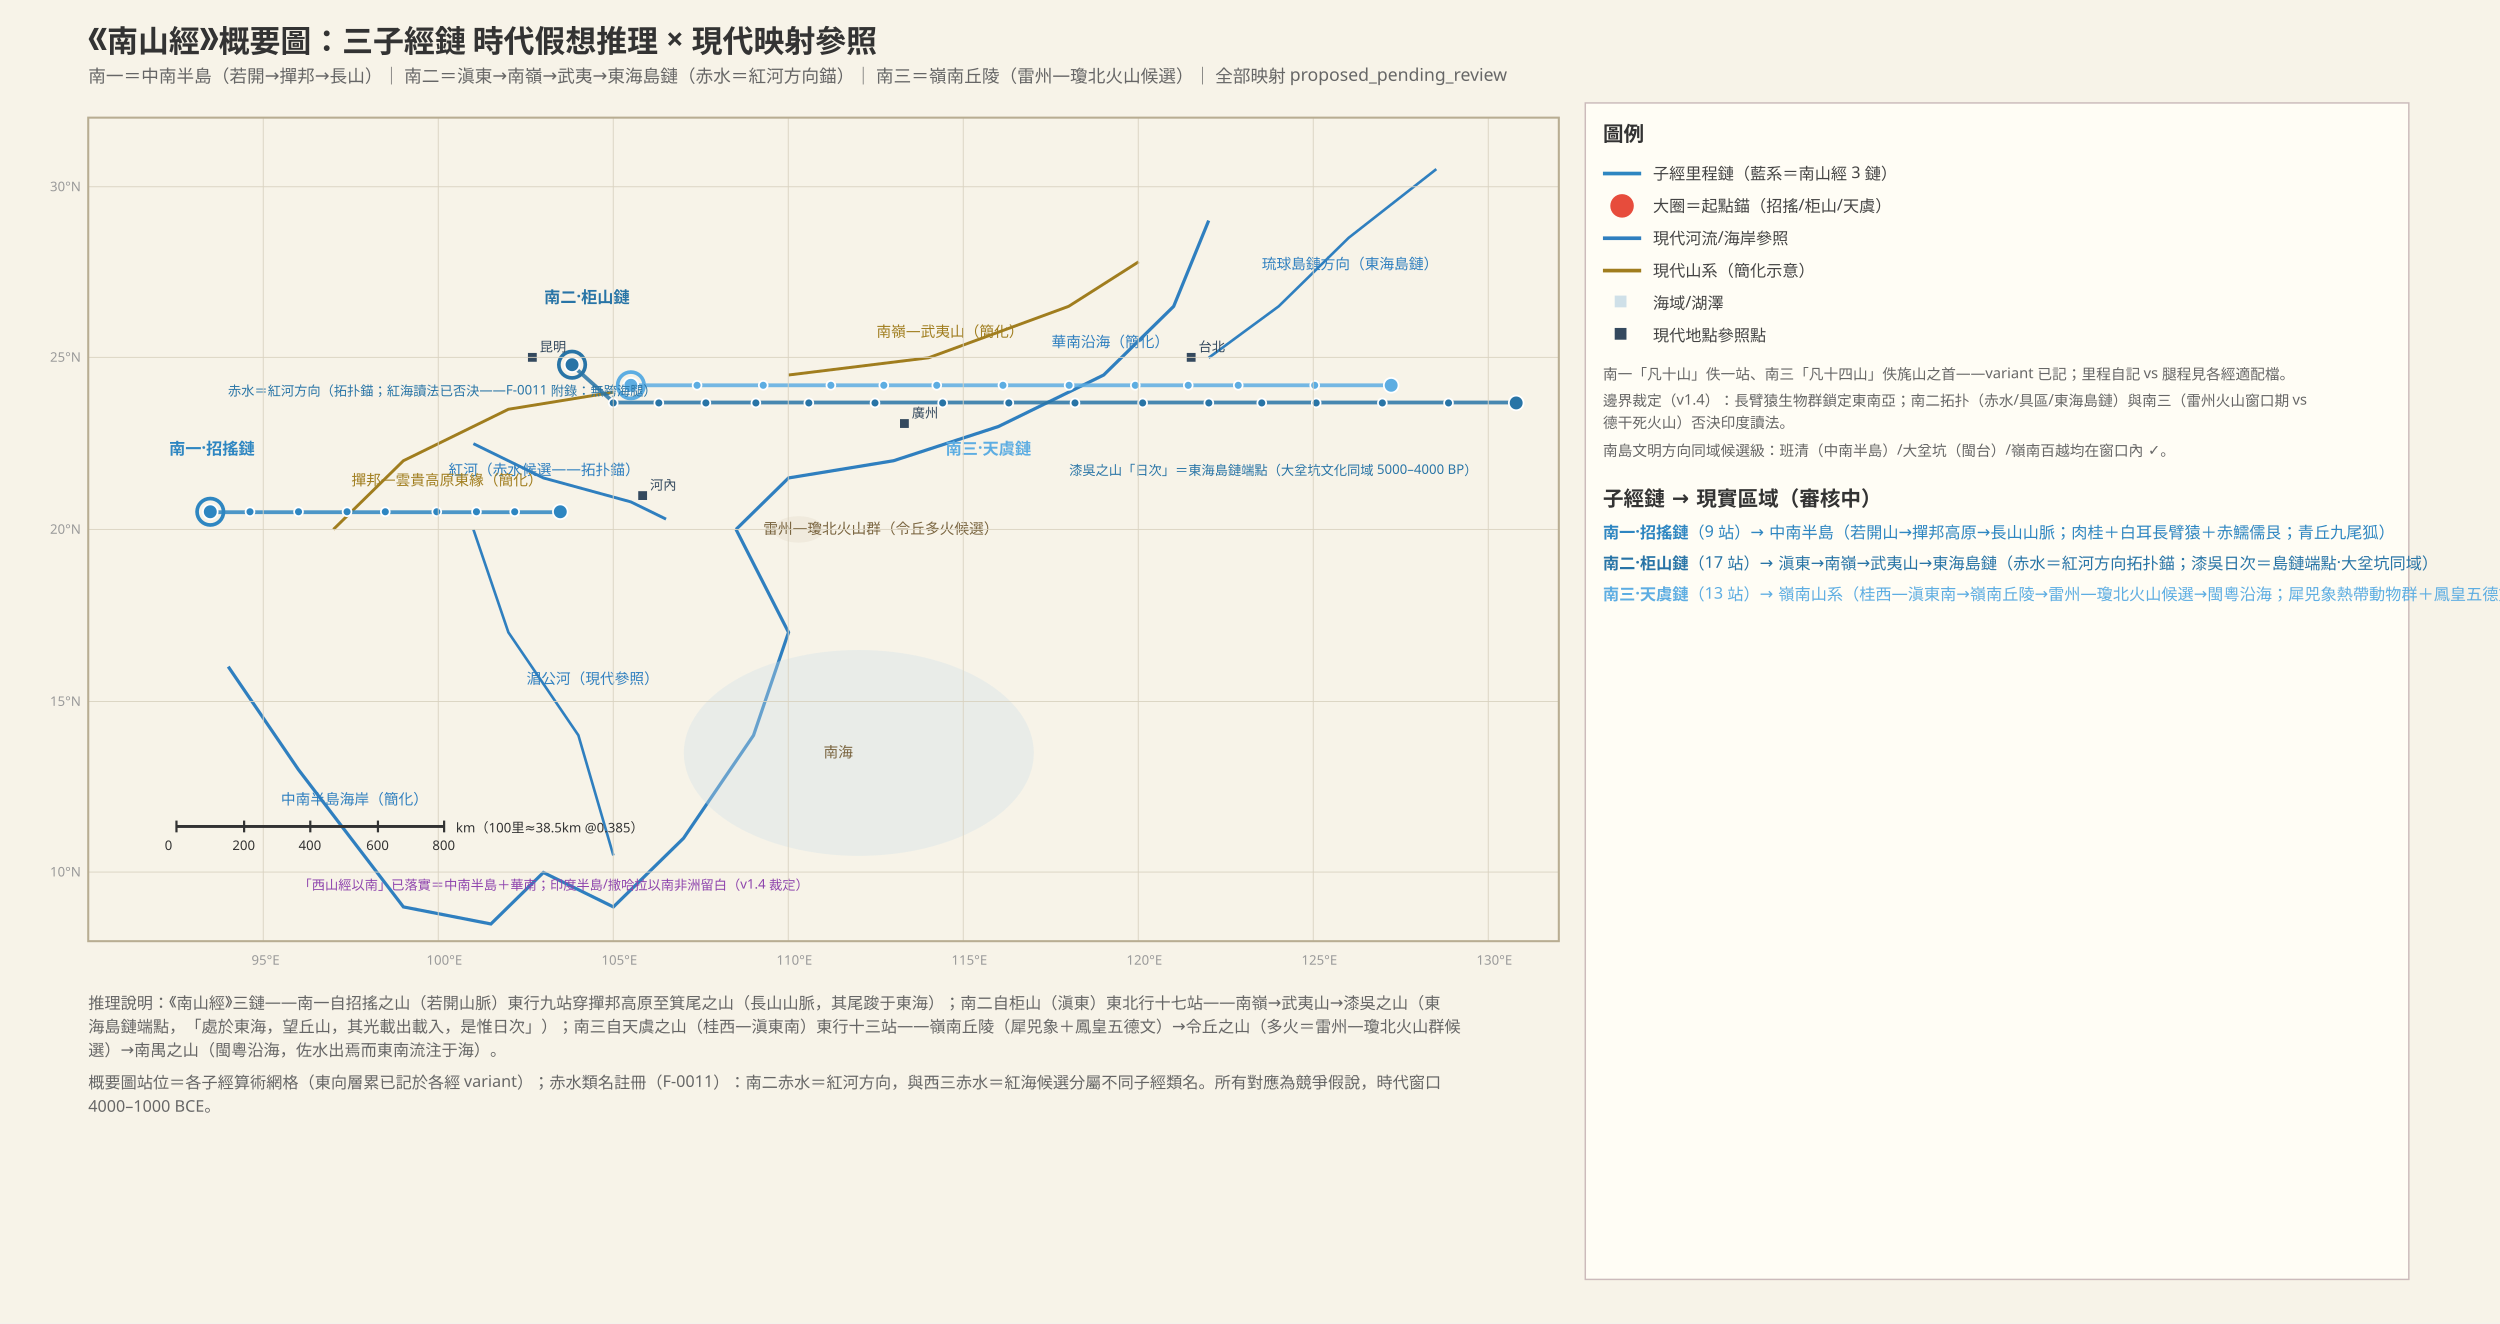
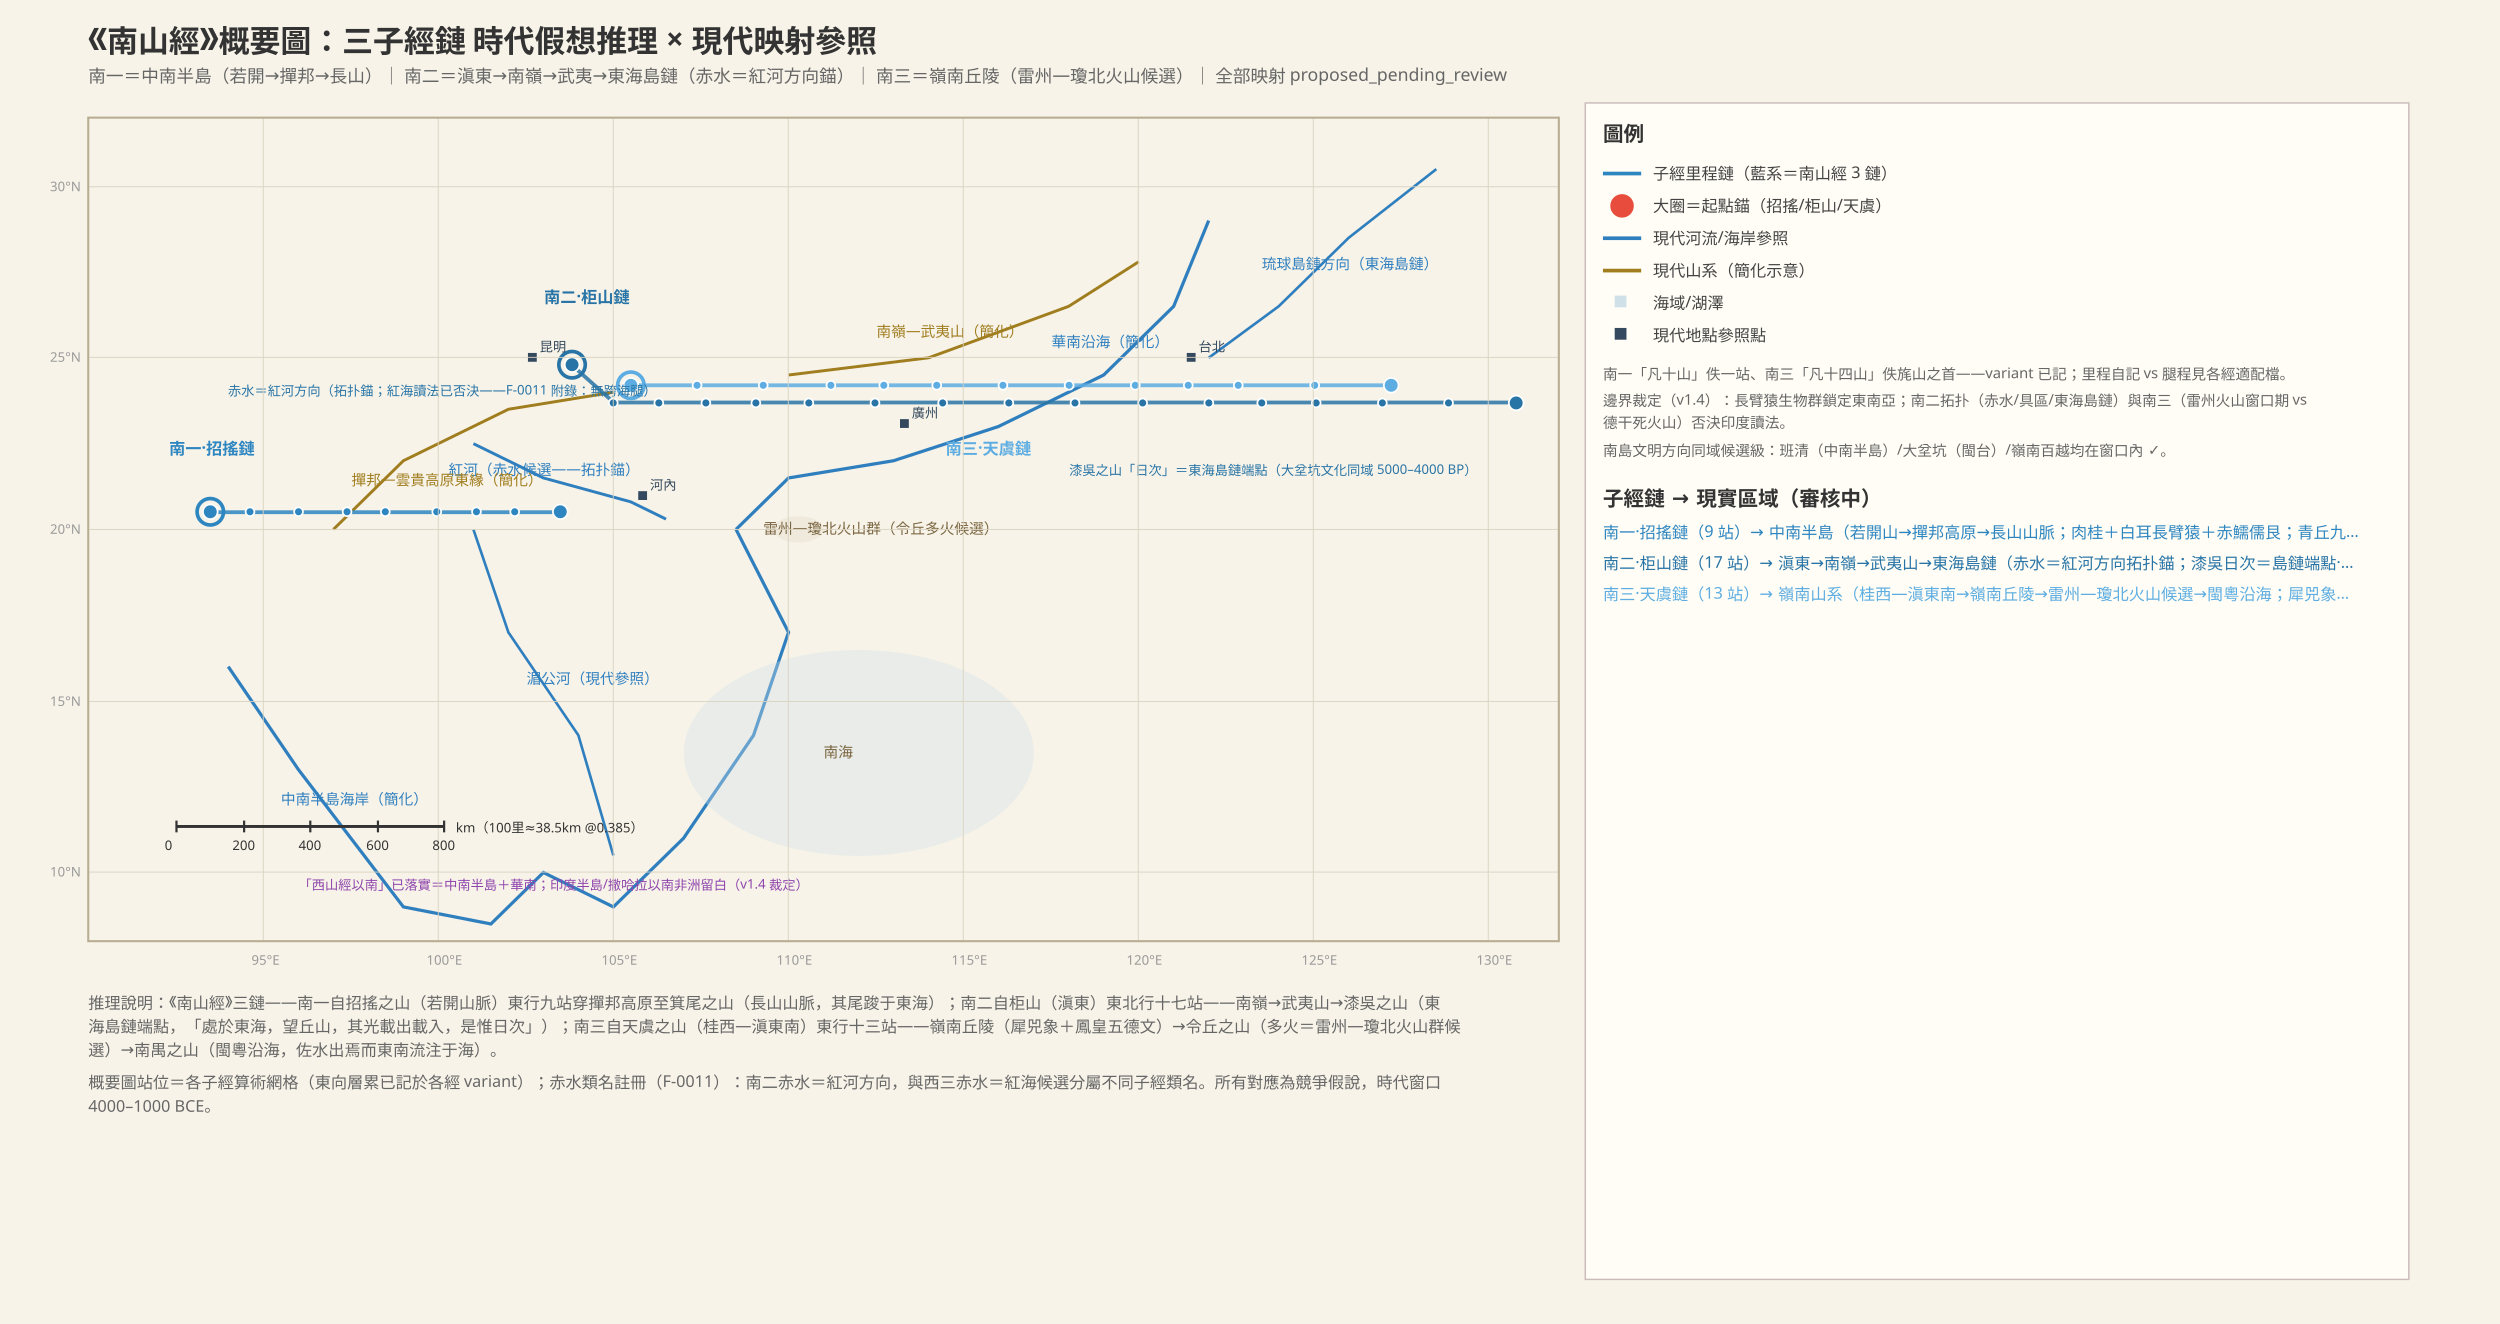
<svg xmlns="http://www.w3.org/2000/svg" width="1700" height="900" font-family="PingFang SC, Hiragino Sans GB, Microsoft YaHei, sans-serif">
  <rect width="1700" height="900" fill="#f7f3e8" />
  <clipPath id="mapclip">
    <rect x="60" y="80" width="1000" height="560" />
  </clipPath>
  <defs>
    <clipPath id="mapclip">
      <rect x="60" y="80" width="1000" height="560" />
    </clipPath>
    <pattern id="sand" width="8" height="8" patternUnits="userSpaceOnUse">
      <rect width="8" height="8" fill="#efe3c0" />
      <circle cx="2" cy="2" r="0.8" fill="#d6b96a" />
      <circle cx="6" cy="6" r="0.8" fill="#d6b96a" />
    </pattern>
  </defs>
  <text x="60" y="34" font-size="21" font-weight="bold" fill="#333">《南山經》概要圖：三子經鏈 時代假想推理 × 現代映射參照</text>
  <text x="60" y="56" font-size="12" fill="#666">南一＝中南半島（若開→撣邦→長山）｜ 南二＝滇東→南嶺→武夷→東海島鏈（赤水＝紅河方向錨）｜ 南三＝嶺南丘陵（雷州—瓊北火山候選）｜ 全部映射 proposed_pending_review</text>
  <g clip-path="url(#mapclip)">
    <polyline points="155.2,453.3 202.9,523.3 274.3,616.7 333.8,628.3 369.5,593.3 417.1,616.7 464.8,570.0 512.4,500.0 536.2,430.0 500.5,360.0" fill="none" stroke="#2f7fbf" stroke-width="2.2" />
    <text x="191" y="547" font-size="10" fill="#2f7fbf">中南半島海岸（簡化）</text>
    <polyline points="500.5,360.0 536.2,325.0 607.6,313.3 679.0,290.0 750.5,255.0 798.1,208.3 821.9,150.0" fill="none" stroke="#2f7fbf" stroke-width="2.2" />
    <text x="715" y="236" font-size="10" fill="#2f7fbf">華南沿海（簡化）</text>
    <polyline points="821.9,243.3 869.5,208.3 917.1,161.7 976.7,115.0" fill="none" stroke="#2f7fbf" stroke-width="1.8" />
    <text x="858" y="183" font-size="10" fill="#2f7fbf">琉球島鏈方向（東海島鏈）</text>
    <polyline points="321.9,301.7 369.5,325.0 429.0,341.3 452.9,353.0" fill="none" stroke="#2f7fbf" stroke-width="2" />
    <text x="305" y="323" font-size="10" fill="#2f7fbf">紅河（赤水候選——拓扑錨）</text>
    <polyline points="321.9,360.0 345.7,430.0 393.3,500.0 417.1,581.7" fill="none" stroke="#2f7fbf" stroke-width="1.8" />
    <text x="358" y="465" font-size="10" fill="#2f7fbf">湄公河（現代參照）</text>
    <polyline points="226.7,360.0 274.3,313.3 345.7,278.3 417.1,266.7" fill="none" stroke="#a07d1e" stroke-width="2" />
    <text x="239" y="330" font-size="10" fill="#a07d1e">撣邦—雲貴高原東緣（簡化）</text>
    <polyline points="536.2,255.0 631.4,243.3 726.7,208.3 774.3,178.0" fill="none" stroke="#a07d1e" stroke-width="2" />
    <text x="596" y="229" font-size="10" fill="#a07d1e">南嶺—武夷山（簡化）</text>
    <ellipse cx="584" cy="512" rx="119" ry="70" fill="#cfe0e8" opacity="0.35" />
    <text x="560" y="515" font-size="10" fill="#7a6540">南海</text>
    <ellipse cx="543" cy="360" rx="17" ry="9" fill="#e2d9c8" opacity="0.35" />
    <text x="519" y="363" font-size="10" fill="#7a6540">雷州—瓊北火山群（令丘多火候選）</text>
    <polyline points="143.3,348.3 169.8,348.3 203.1,348.3 235.7,348.3 262.1,348.3 297.1,348.3 323.6,348.3 350.0,348.3 380.7,348.3" fill="none" stroke="#2e86c1" stroke-width="2.6" opacity="0.85" />
    <circle cx="143" cy="348" r="5" fill="#2e86c1" stroke="#fff" stroke-width="1.2" />
    <circle cx="170" cy="348" r="3" fill="#2e86c1" stroke="#fff" stroke-width="1.2" />
    <circle cx="203" cy="348" r="3" fill="#2e86c1" stroke="#fff" stroke-width="1.2" />
    <circle cx="236" cy="348" r="3" fill="#2e86c1" stroke="#fff" stroke-width="1.2" />
    <circle cx="262" cy="348" r="3" fill="#2e86c1" stroke="#fff" stroke-width="1.2" />
    <circle cx="297" cy="348" r="3" fill="#2e86c1" stroke="#fff" stroke-width="1.2" />
    <circle cx="324" cy="348" r="3" fill="#2e86c1" stroke="#fff" stroke-width="1.2" />
    <circle cx="350" cy="348" r="3" fill="#2e86c1" stroke="#fff" stroke-width="1.2" />
    <circle cx="381" cy="348" r="5" fill="#2e86c1" stroke="#fff" stroke-width="1.2" />
    <circle cx="143" cy="348" r="9" fill="none" stroke="#2e86c1" stroke-width="2.5" />
    <text x="115" y="309" font-size="11" font-weight="bold" fill="#2e86c1">南一·招搖鏈</text>
    <polyline points="388.6,248.0 417.4,273.7 448.3,273.7 480.0,273.7 513.6,273.7 550.0,273.7 595.2,273.7 640.7,273.7 686.0,273.7 731.4,273.7 776.7,273.7 822.1,273.7 858.3,273.7 894.8,273.7 940.0,273.7 985.5,273.7 1030.7,273.7" fill="none" stroke="#2874a6" stroke-width="2.6" opacity="0.85" />
    <circle cx="389" cy="248" r="5" fill="#2874a6" stroke="#fff" stroke-width="1.2" />
    <circle cx="417" cy="274" r="3" fill="#2874a6" stroke="#fff" stroke-width="1.2" />
    <circle cx="448" cy="274" r="3" fill="#2874a6" stroke="#fff" stroke-width="1.2" />
    <circle cx="480" cy="274" r="3" fill="#2874a6" stroke="#fff" stroke-width="1.2" />
    <circle cx="514" cy="274" r="3" fill="#2874a6" stroke="#fff" stroke-width="1.2" />
    <circle cx="550" cy="274" r="3" fill="#2874a6" stroke="#fff" stroke-width="1.2" />
    <circle cx="595" cy="274" r="3" fill="#2874a6" stroke="#fff" stroke-width="1.2" />
    <circle cx="641" cy="274" r="3" fill="#2874a6" stroke="#fff" stroke-width="1.2" />
    <circle cx="686" cy="274" r="3" fill="#2874a6" stroke="#fff" stroke-width="1.2" />
    <circle cx="731" cy="274" r="3" fill="#2874a6" stroke="#fff" stroke-width="1.2" />
    <circle cx="777" cy="274" r="3" fill="#2874a6" stroke="#fff" stroke-width="1.2" />
    <circle cx="822" cy="274" r="3" fill="#2874a6" stroke="#fff" stroke-width="1.2" />
    <circle cx="858" cy="274" r="3" fill="#2874a6" stroke="#fff" stroke-width="1.2" />
    <circle cx="895" cy="274" r="3" fill="#2874a6" stroke="#fff" stroke-width="1.2" />
    <circle cx="940" cy="274" r="3" fill="#2874a6" stroke="#fff" stroke-width="1.2" />
    <circle cx="985" cy="274" r="3" fill="#2874a6" stroke="#fff" stroke-width="1.2" />
    <circle cx="1031" cy="274" r="5" fill="#2874a6" stroke="#fff" stroke-width="1.2" />
    <circle cx="389" cy="248" r="9" fill="none" stroke="#2874a6" stroke-width="2.5" />
    <text x="370" y="206" font-size="11" font-weight="bold" fill="#2874a6">南二·柜山鏈</text>
    <polyline points="429.0,262.0 474.3,262.0 519.3,262.0 564.5,262.0 600.7,262.0 636.7,262.0 681.9,262.0 726.9,262.0 772.1,262.0 808.3,262.0 841.7,262.0 894.0,262.0 946.4,262.0" fill="none" stroke="#5dade2" stroke-width="2.6" opacity="0.85" />
    <circle cx="429" cy="262" r="5" fill="#5dade2" stroke="#fff" stroke-width="1.2" />
    <circle cx="474" cy="262" r="3" fill="#5dade2" stroke="#fff" stroke-width="1.2" />
    <circle cx="519" cy="262" r="3" fill="#5dade2" stroke="#fff" stroke-width="1.2" />
    <circle cx="565" cy="262" r="3" fill="#5dade2" stroke="#fff" stroke-width="1.2" />
    <circle cx="601" cy="262" r="3" fill="#5dade2" stroke="#fff" stroke-width="1.2" />
    <circle cx="637" cy="262" r="3" fill="#5dade2" stroke="#fff" stroke-width="1.2" />
    <circle cx="682" cy="262" r="3" fill="#5dade2" stroke="#fff" stroke-width="1.2" />
    <circle cx="727" cy="262" r="3" fill="#5dade2" stroke="#fff" stroke-width="1.2" />
    <circle cx="772" cy="262" r="3" fill="#5dade2" stroke="#fff" stroke-width="1.2" />
    <circle cx="808" cy="262" r="3" fill="#5dade2" stroke="#fff" stroke-width="1.2" />
    <circle cx="842" cy="262" r="3" fill="#5dade2" stroke="#fff" stroke-width="1.2" />
    <circle cx="894" cy="262" r="3" fill="#5dade2" stroke="#fff" stroke-width="1.2" />
    <circle cx="946" cy="262" r="5" fill="#5dade2" stroke="#fff" stroke-width="1.2" />
    <circle cx="429" cy="262" r="9" fill="none" stroke="#5dade2" stroke-width="2.5" />
    <text x="643" y="309" font-size="11" font-weight="bold" fill="#5dade2">南三·天虞鏈</text>
    <text x="155" y="269" font-size="9" fill="#2874a6">赤水＝紅河方向（拓扑錨；紅海讀法已否決——F-0011 附錄：無跨海腿）</text>
    <text x="203" y="605" font-size="9" fill="#8e44ad">「西山經以南」已落實＝中南半島＋華南；印度半島/撒哈拉以南非洲留白（v1.4 裁定）</text>
    <text x="727" y="323" font-size="9" fill="#2874a6">漆吳之山「日次」＝東海島鏈端點（大坌坑文化同域 5000–4000 BP）</text>
    <rect x="434" y="334" width="6" height="6" fill="#34495e" />
    <text x="442" y="333" font-size="9" fill="#34495e">河內</text>
    <rect x="359" y="240" width="6" height="6" fill="#34495e" />
    <text x="367" y="239" font-size="9" fill="#34495e">昆明</text>
    <rect x="612" y="285" width="6" height="6" fill="#34495e" />
    <text x="620" y="284" font-size="9" fill="#34495e">廣州</text>
    <rect x="807" y="240" width="6" height="6" fill="#34495e" />
    <text x="815" y="239" font-size="9" fill="#34495e">台北</text>
  </g>
  <line x1="179" y1="640" x2="179" y2="80" stroke="#d9d2c0" stroke-width="0.6" />
  <text x="171" y="656" font-size="9" fill="#999">95°E</text>
  <line x1="298" y1="640" x2="298" y2="80" stroke="#d9d2c0" stroke-width="0.6" />
  <text x="290" y="656" font-size="9" fill="#999">100°E</text>
  <line x1="417" y1="640" x2="417" y2="80" stroke="#d9d2c0" stroke-width="0.6" />
  <text x="409" y="656" font-size="9" fill="#999">105°E</text>
  <line x1="536" y1="640" x2="536" y2="80" stroke="#d9d2c0" stroke-width="0.6" />
  <text x="528" y="656" font-size="9" fill="#999">110°E</text>
  <line x1="655" y1="640" x2="655" y2="80" stroke="#d9d2c0" stroke-width="0.6" />
  <text x="647" y="656" font-size="9" fill="#999">115°E</text>
  <line x1="774" y1="640" x2="774" y2="80" stroke="#d9d2c0" stroke-width="0.6" />
  <text x="766" y="656" font-size="9" fill="#999">120°E</text>
  <line x1="893" y1="640" x2="893" y2="80" stroke="#d9d2c0" stroke-width="0.6" />
  <text x="885" y="656" font-size="9" fill="#999">125°E</text>
  <line x1="1012" y1="640" x2="1012" y2="80" stroke="#d9d2c0" stroke-width="0.6" />
  <text x="1004" y="656" font-size="9" fill="#999">130°E</text>
  <line x1="60" y1="593" x2="1060" y2="593" stroke="#d9d2c0" stroke-width="0.6" />
  <text x="34" y="596" font-size="9" fill="#999">10°N</text>
  <line x1="60" y1="477" x2="1060" y2="477" stroke="#d9d2c0" stroke-width="0.6" />
  <text x="34" y="480" font-size="9" fill="#999">15°N</text>
  <line x1="60" y1="360" x2="1060" y2="360" stroke="#d9d2c0" stroke-width="0.6" />
  <text x="34" y="363" font-size="9" fill="#999">20°N</text>
  <line x1="60" y1="243" x2="1060" y2="243" stroke="#d9d2c0" stroke-width="0.6" />
  <text x="34" y="246" font-size="9" fill="#999">25°N</text>
  <line x1="60" y1="127" x2="1060" y2="127" stroke="#d9d2c0" stroke-width="0.6" />
  <text x="34" y="130" font-size="9" fill="#999">30°N</text>
  <rect x="60" y="80" width="1000" height="560" fill="none" stroke="#b8ad92" stroke-width="1.4" />
  <line x1="120" y1="562" x2="302" y2="562" stroke="#333" stroke-width="2" />
  <line x1="120" y1="558" x2="120" y2="566" stroke="#333" stroke-width="1.5" />
  <text x="112" y="578" font-size="9" fill="#333">0</text>
  <line x1="166" y1="558" x2="166" y2="566" stroke="#333" stroke-width="1.5" />
  <text x="158" y="578" font-size="9" fill="#333">200</text>
  <line x1="211" y1="558" x2="211" y2="566" stroke="#333" stroke-width="1.5" />
  <text x="203" y="578" font-size="9" fill="#333">400</text>
  <line x1="257" y1="558" x2="257" y2="566" stroke="#333" stroke-width="1.5" />
  <text x="249" y="578" font-size="9" fill="#333">600</text>
  <line x1="302" y1="558" x2="302" y2="566" stroke="#333" stroke-width="1.5" />
  <text x="294" y="578" font-size="9" fill="#333">800</text>
  <text x="310" y="566" font-size="9" fill="#333">km（100里≈38.5km @0.385）</text>
  <rect x="1078" y="70" width="560" height="800" fill="#fffdf5" stroke="#cbb" />
  <text x="1090" y="96" font-size="14" font-weight="bold" fill="#333">圖例</text>
  <line x1="1090" y1="118" x2="1116" y2="118" stroke="#2e86c1" stroke-width="2.5" />
  <text x="1124" y="122" font-size="11" fill="#444">子經里程鏈（藍系＝南山經 3 鏈）</text>
  <circle cx="1103" cy="140" r="8" fill="#e74c3c" />
  <text x="1124" y="144" font-size="11" fill="#444">大圈＝起點錨（招搖/柜山/天虞）</text>
  <line x1="1090" y1="162" x2="1116" y2="162" stroke="#2f7fbf" stroke-width="2.5" />
  <text x="1124" y="166" font-size="11" fill="#444">現代河流/海岸參照</text>
  <line x1="1090" y1="184" x2="1116" y2="184" stroke="#a07d1e" stroke-width="2.5" />
  <text x="1124" y="188" font-size="11" fill="#444">現代山系（簡化示意）</text>
  <rect x="1098" y="201" width="8" height="8" fill="#cfe0e8" />
  <text x="1124" y="210" font-size="11" fill="#444">海域/湖澤</text>
  <rect x="1098" y="223" width="8" height="8" fill="#34495e" />
  <text x="1124" y="232" font-size="11" fill="#444">現代地點參照點</text>
  <text x="1090" y="258" font-size="10" fill="#666">南一「凡十山」佚一站、南三「凡十四山」佚旄山之首——variant 已記；里程自記 vs 腿程見各經適配檔。</text>
  <text x="1090" y="276" font-size="10" fill="#666">邊界裁定（v1.4）：長臂猿生物群鎖定東南亞；南二拓扑（赤水/具區/東海島鏈）與南三（雷州火山窗口期 vs </text>
  <text x="1090" y="291" font-size="10" fill="#666">德干死火山）否決印度讀法。</text>
  <text x="1090" y="310" font-size="10" fill="#666">南島文明方向同域候選級：班清（中南半島）/大坌坑（閩台）/嶺南百越均在窗口內 ✓。</text>
  <text x="1090" y="344.0" font-size="14" font-weight="bold" fill="#333">子經鏈 → 現實區域（審核中）</text>
-   <text x="1090" y="366" font-size="11" fill="#2e86c1">
-     <tspan font-weight="bold">南一·招搖鏈</tspan>（9 站）→ 中南半島（若開山→撣邦高原→長山山脈；肉桂＋白耳長臂猿＋赤鱬儒艮；青丘九尾狐）</text>
-   <text x="1090" y="387" font-size="11" fill="#2874a6">
-     <tspan font-weight="bold">南二·柜山鏈</tspan>（17 站）→ 滇東→南嶺→武夷山→東海島鏈（赤水＝紅河方向拓扑錨；漆吳日次＝島鏈端點·大坌坑同域）</text>
-   <text x="1090" y="408" font-size="11" fill="#5dade2">
-     <tspan font-weight="bold">南三·天虞鏈</tspan>（13 站）→ 嶺南山系（桂西—滇東南→嶺南丘陵→雷州—瓊北火山候選→閩粵沿海；犀兕象熱帶動物群＋鳳皇五德文）</text>
+   <text x="1090" y="366" font-size="11" fill="#2e86c1">南一·招搖鏈（9 站）→ 中南半島（若開山→撣邦高原→長山山脈；肉桂＋白耳長臂猿＋赤鱬儒艮；青丘九…</text>
+   <text x="1090" y="387" font-size="11" fill="#2874a6">南二·柜山鏈（17 站）→ 滇東→南嶺→武夷山→東海島鏈（赤水＝紅河方向拓扑錨；漆吳日次＝島鏈端點·…</text>
+   <text x="1090" y="408" font-size="11" fill="#5dade2">南三·天虞鏈（13 站）→ 嶺南山系（桂西—滇東南→嶺南丘陵→雷州—瓊北火山候選→閩粵沿海；犀兕象…</text>
  <text x="60" y="686" font-size="11" fill="#666">推理說明：《南山經》三鏈——南一自招搖之山（若開山脈）東行九站穿撣邦高原至箕尾之山（長山山脈，其尾踆于東海）；南二自柜山（滇東）東北行十七站——南嶺→武夷山→漆吳之山（東</text>
  <text x="60" y="702" font-size="11" fill="#666">海島鏈端點，「處於東海，望丘山，其光載出載入，是惟日次」）；南三自天虞之山（桂西—滇東南）東行十三站——嶺南丘陵（犀兕象＋鳳皇五德文）→令丘之山（多火＝雷州—瓊北火山群候</text>
  <text x="60" y="718" font-size="11" fill="#666">選）→南禺之山（閩粵沿海，佐水出焉而東南流注于海）。</text>
  <text x="60" y="740" font-size="11" fill="#666">概要圖站位＝各子經算術網格（東向層累已記於各經 variant）；赤水類名註冊（F-0011）：南二赤水＝紅河方向，與西三赤水＝紅海候選分屬不同子經類名。所有對應為競爭假說，時代窗口 </text>
  <text x="60" y="756" font-size="11" fill="#666">4000–1000 BCE。</text>
</svg>
